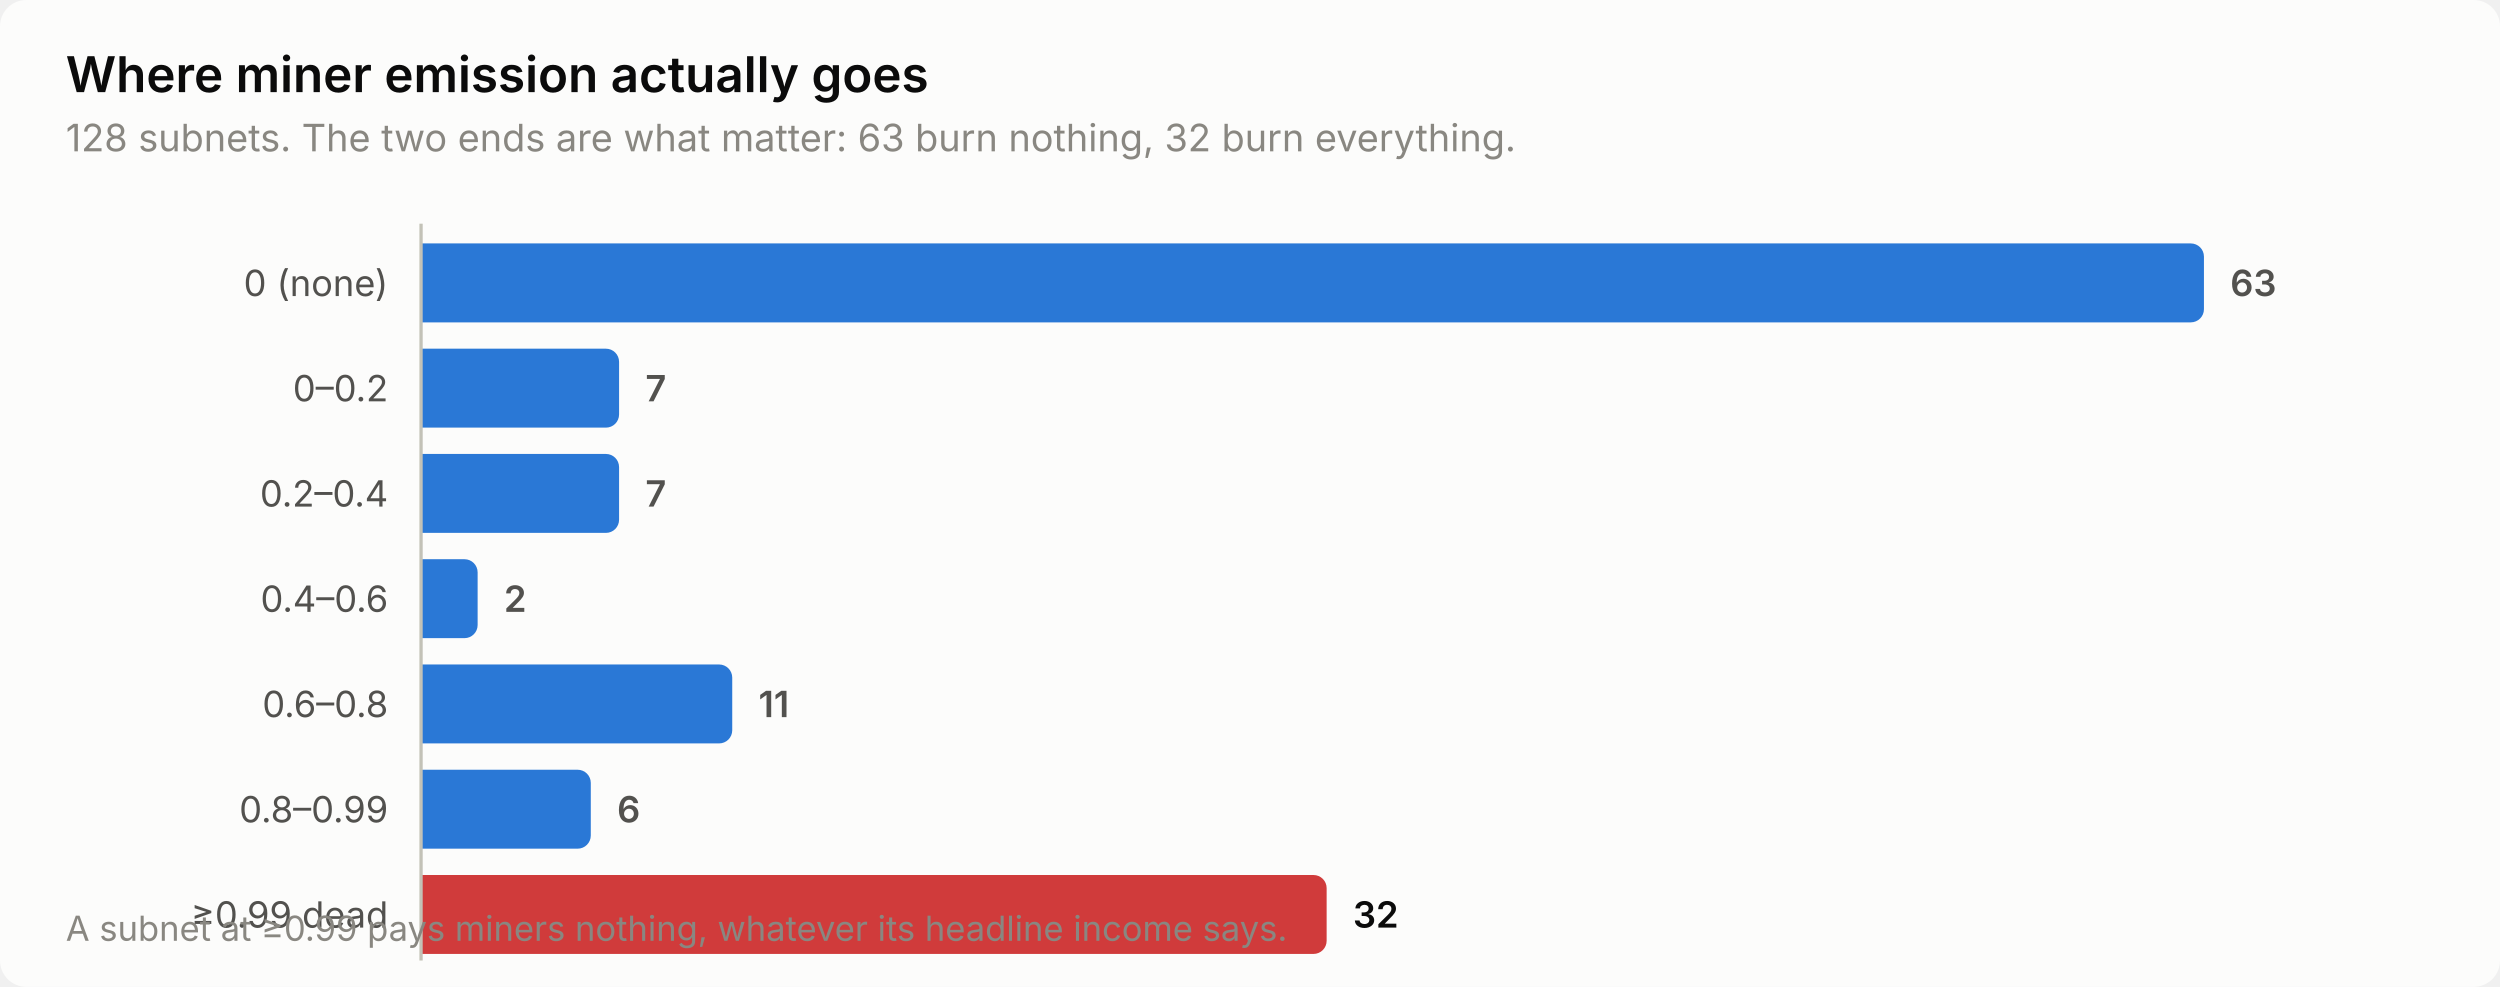
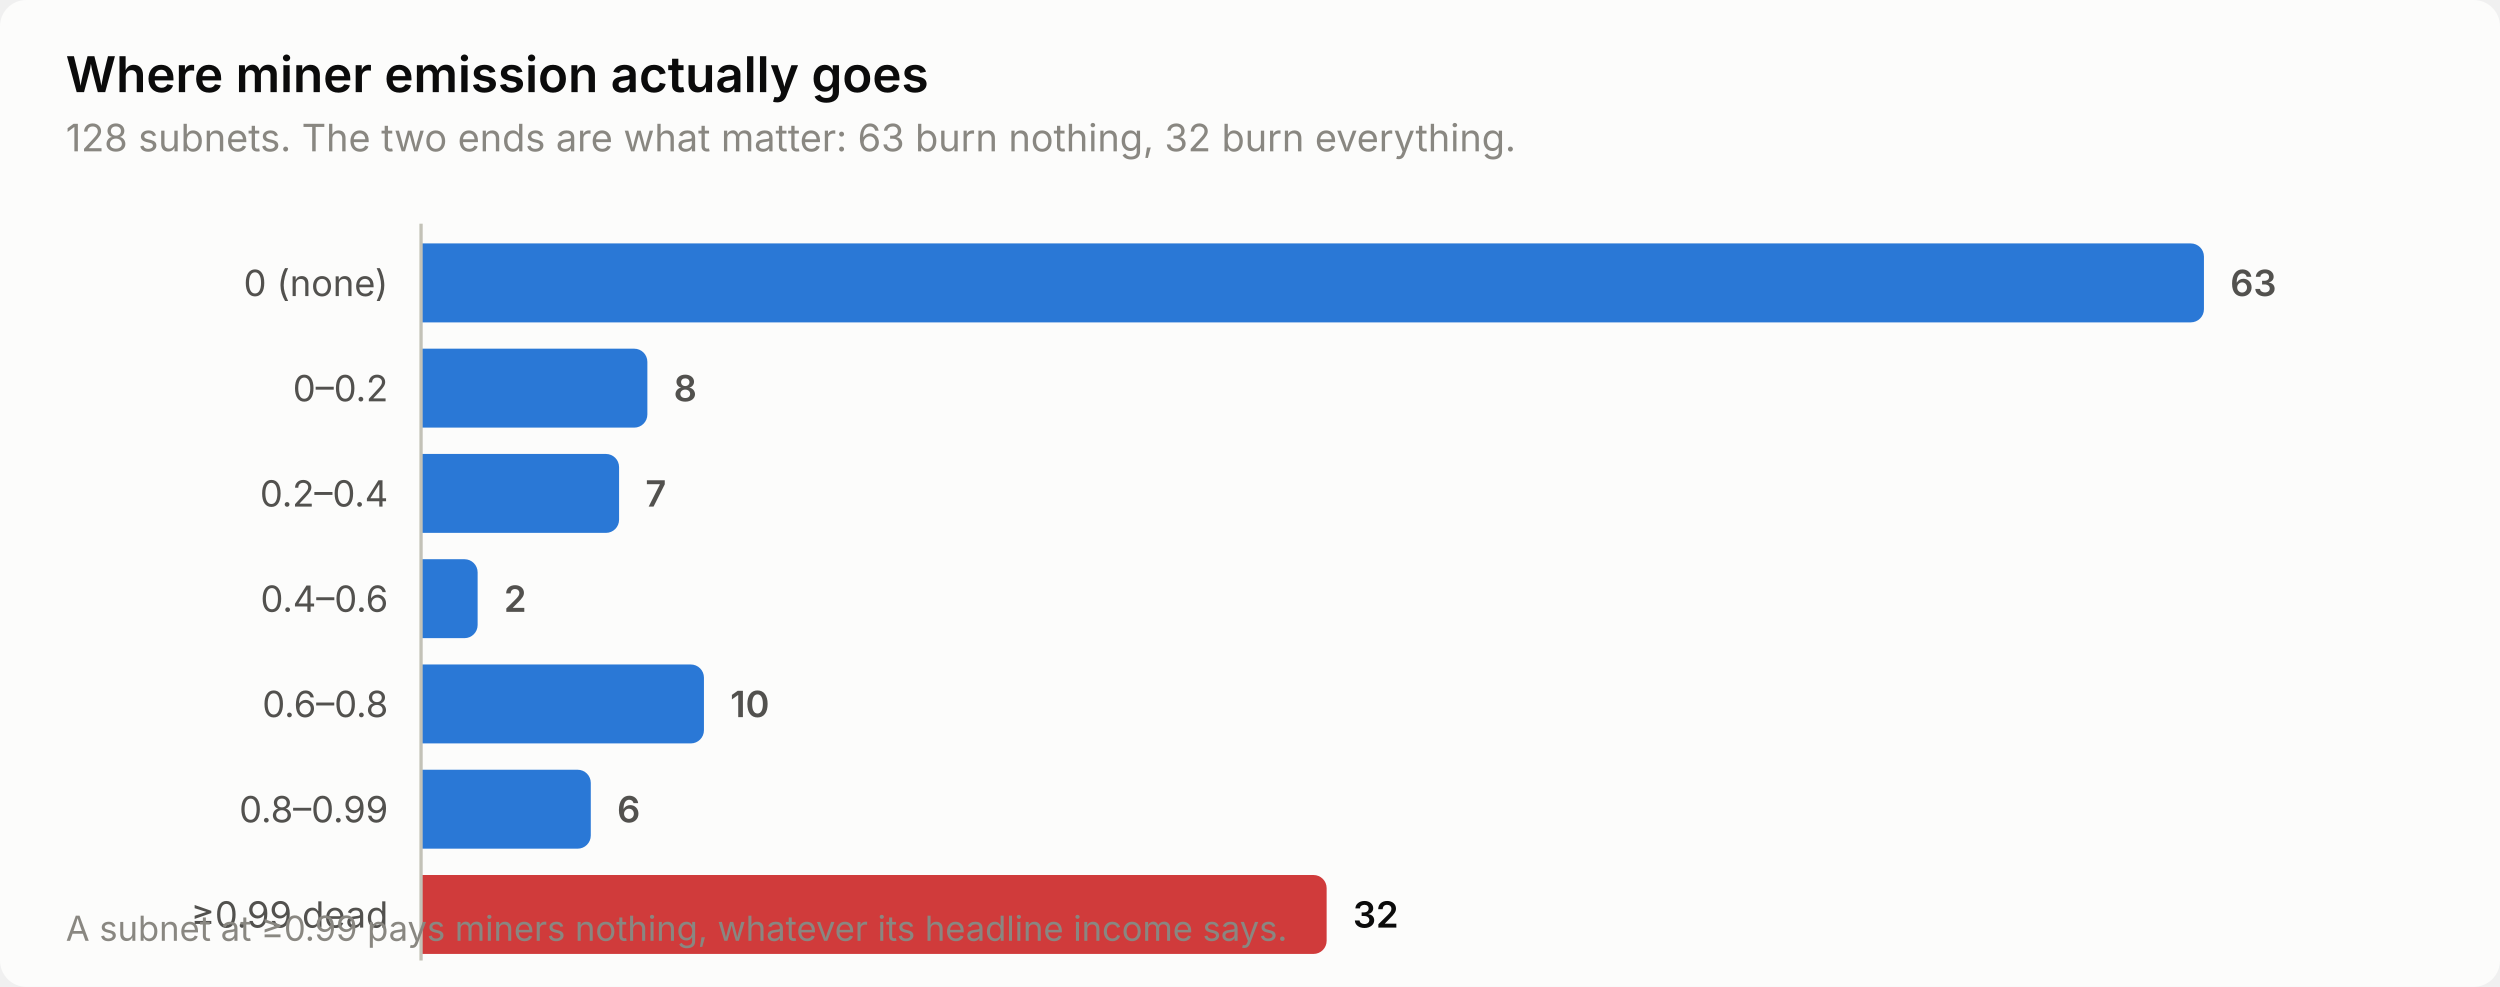
<svg xmlns="http://www.w3.org/2000/svg" width="760" height="300" viewBox="0 0 760 300" role="img" aria-label="Where miner emission actually goes">
  <style>
    text { font-family: system-ui, -apple-system, 'Segoe UI', sans-serif; }
    .t-title { font-size: 15px; font-weight: 600; }
    .t-sub { font-size: 11.5px; }
    .t-lab { font-size: 11px; }
    .t-val { font-size: 11px; font-weight: 600; font-variant-numeric: tabular-nums; }
    .t-tick { font-size: 10.5px; font-variant-numeric: tabular-nums; }

    .surface { fill: #fcfcfb; }
    .ink { fill: #0b0b0b; }
    .ink2 { fill: #52514e; }
    .muted { fill: #898781; }
    .grid { stroke: #e1e0d9; }
    .axis { stroke: #c3c2b7; }
    .accent { fill: #2a78d6; }
    .critical { fill: #d03b3b; }
    .deemph { fill: #d8d7d0; }

    @media (prefers-color-scheme: dark) {
      .surface { fill: #1a1a19; }
      .ink { fill: #ffffff; }
      .ink2 { fill: #c3c2b7; }
      .muted { fill: #898781; }
      .grid { stroke: #2c2c2a; }
      .axis { stroke: #383835; }
      .accent { fill: #3987e5; }
      .deemph { fill: #3a3a37; }
    }
</style>
  <rect class="surface" width="760" height="300" rx="8" />
  <text class="ink t-title" x="20" y="28">Where miner emission actually goes</text>
  <text class="muted t-sub" x="20" y="46">128 subnets. The two ends are what matter: 63 burn nothing, 32 burn everything.</text>
  <text class="ink2 t-lab" x="118" y="90" text-anchor="end">0 (none)</text>
  <path class="accent" d="M128.0,74.0 H666.0 a4.0,4.0 0 0 1 4.0,4.0 V94.0 a4.0,4.0 0 0 1 -4.0,4.0 H128.0 Z" />
  <text class="ink2 t-val" x="678.0" y="90">63</text>
  <text class="ink2 t-lab" x="118" y="122" text-anchor="end">0–0.2</text>
-   <path class="accent" d="M128.0,106.0 H184.2 a4.0,4.0 0 0 1 4.0,4.0 V126.0 a4.0,4.0 0 0 1 -4.0,4.0 H128.0 Z" />
-   <text class="ink2 t-val" x="196.2" y="122">7</text>
+   <path class="accent" d="M128.0,106.0 H192.8 a4.0,4.0 0 0 1 4.0,4.0 V126.0 a4.0,4.0 0 0 1 -4.0,4.0 H128.0 Z" />
+   <text class="ink2 t-val" x="204.8" y="122">8</text>
  <text class="ink2 t-lab" x="118" y="154" text-anchor="end">0.2–0.4</text>
  <path class="accent" d="M128.0,138.0 H184.2 a4.0,4.0 0 0 1 4.0,4.0 V158.0 a4.0,4.0 0 0 1 -4.0,4.0 H128.0 Z" />
  <text class="ink2 t-val" x="196.2" y="154">7</text>
  <text class="ink2 t-lab" x="118" y="186" text-anchor="end">0.4–0.6</text>
  <path class="accent" d="M128.0,170.0 H141.2 a4.0,4.0 0 0 1 4.0,4.0 V190.0 a4.0,4.0 0 0 1 -4.0,4.0 H128.0 Z" />
  <text class="ink2 t-val" x="153.2" y="186">2</text>
  <text class="ink2 t-lab" x="118" y="218" text-anchor="end">0.6–0.8</text>
-   <path class="accent" d="M128.0,202.0 H218.6 a4.0,4.0 0 0 1 4.0,4.0 V222.0 a4.0,4.0 0 0 1 -4.0,4.0 H128.0 Z" />
-   <text class="ink2 t-val" x="230.6" y="218">11</text>
+   <path class="accent" d="M128.0,202.0 H210.0 a4.0,4.0 0 0 1 4.0,4.0 V222.0 a4.0,4.0 0 0 1 -4.0,4.0 H128.0 Z" />
+   <text class="ink2 t-val" x="222.0" y="218">10</text>
  <text class="ink2 t-lab" x="118" y="250" text-anchor="end">0.8–0.99</text>
  <path class="accent" d="M128.0,234.0 H175.6 a4.0,4.0 0 0 1 4.0,4.0 V254.0 a4.0,4.0 0 0 1 -4.0,4.0 H128.0 Z" />
  <text class="ink2 t-val" x="187.6" y="250">6</text>
  <text class="ink2 t-lab" x="118" y="282" text-anchor="end">≥0.99 dead</text>
  <path class="critical" d="M128.0,266.0 H399.3 a4.0,4.0 0 0 1 4.0,4.0 V286.0 a4.0,4.0 0 0 1 -4.0,4.0 H128.0 Z" />
  <text class="ink t-val" x="411.3" y="282">32</text>
  <line class="axis" x1="128" y1="68" x2="128" y2="292" stroke-width="1" />
  <text class="muted t-tick" x="20" y="286">A subnet at ≥0.99 pays miners nothing, whatever its headline income says.</text>
</svg>
